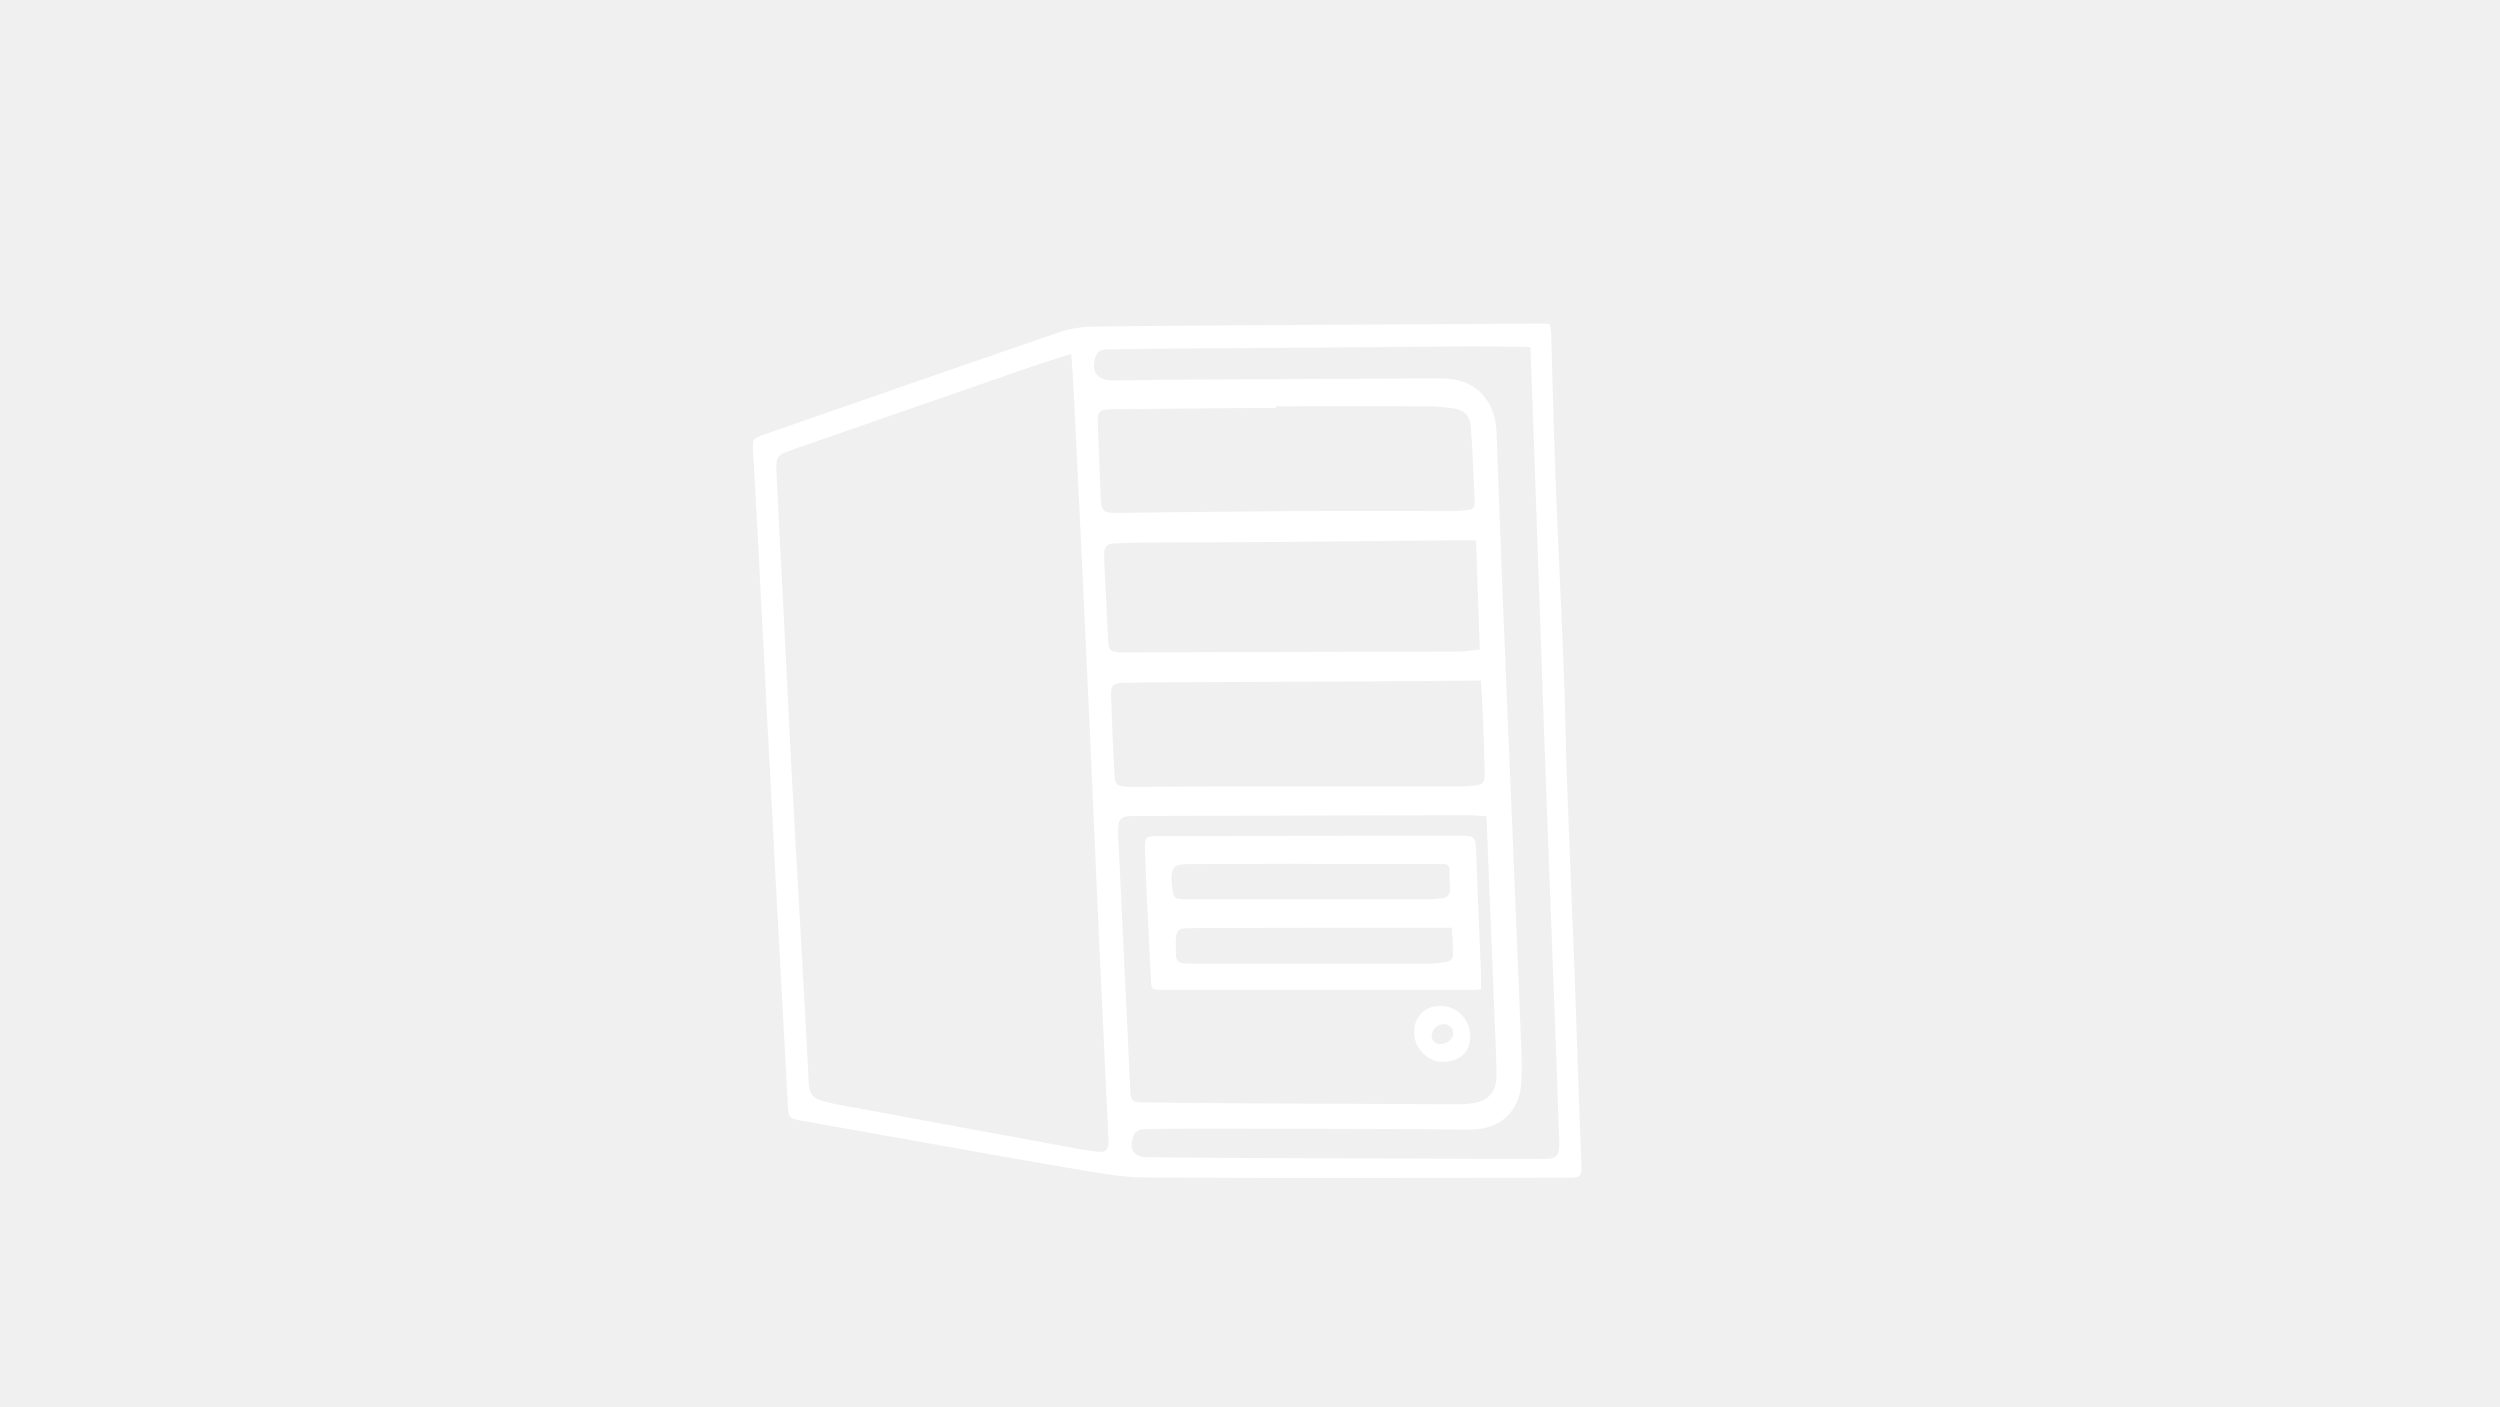
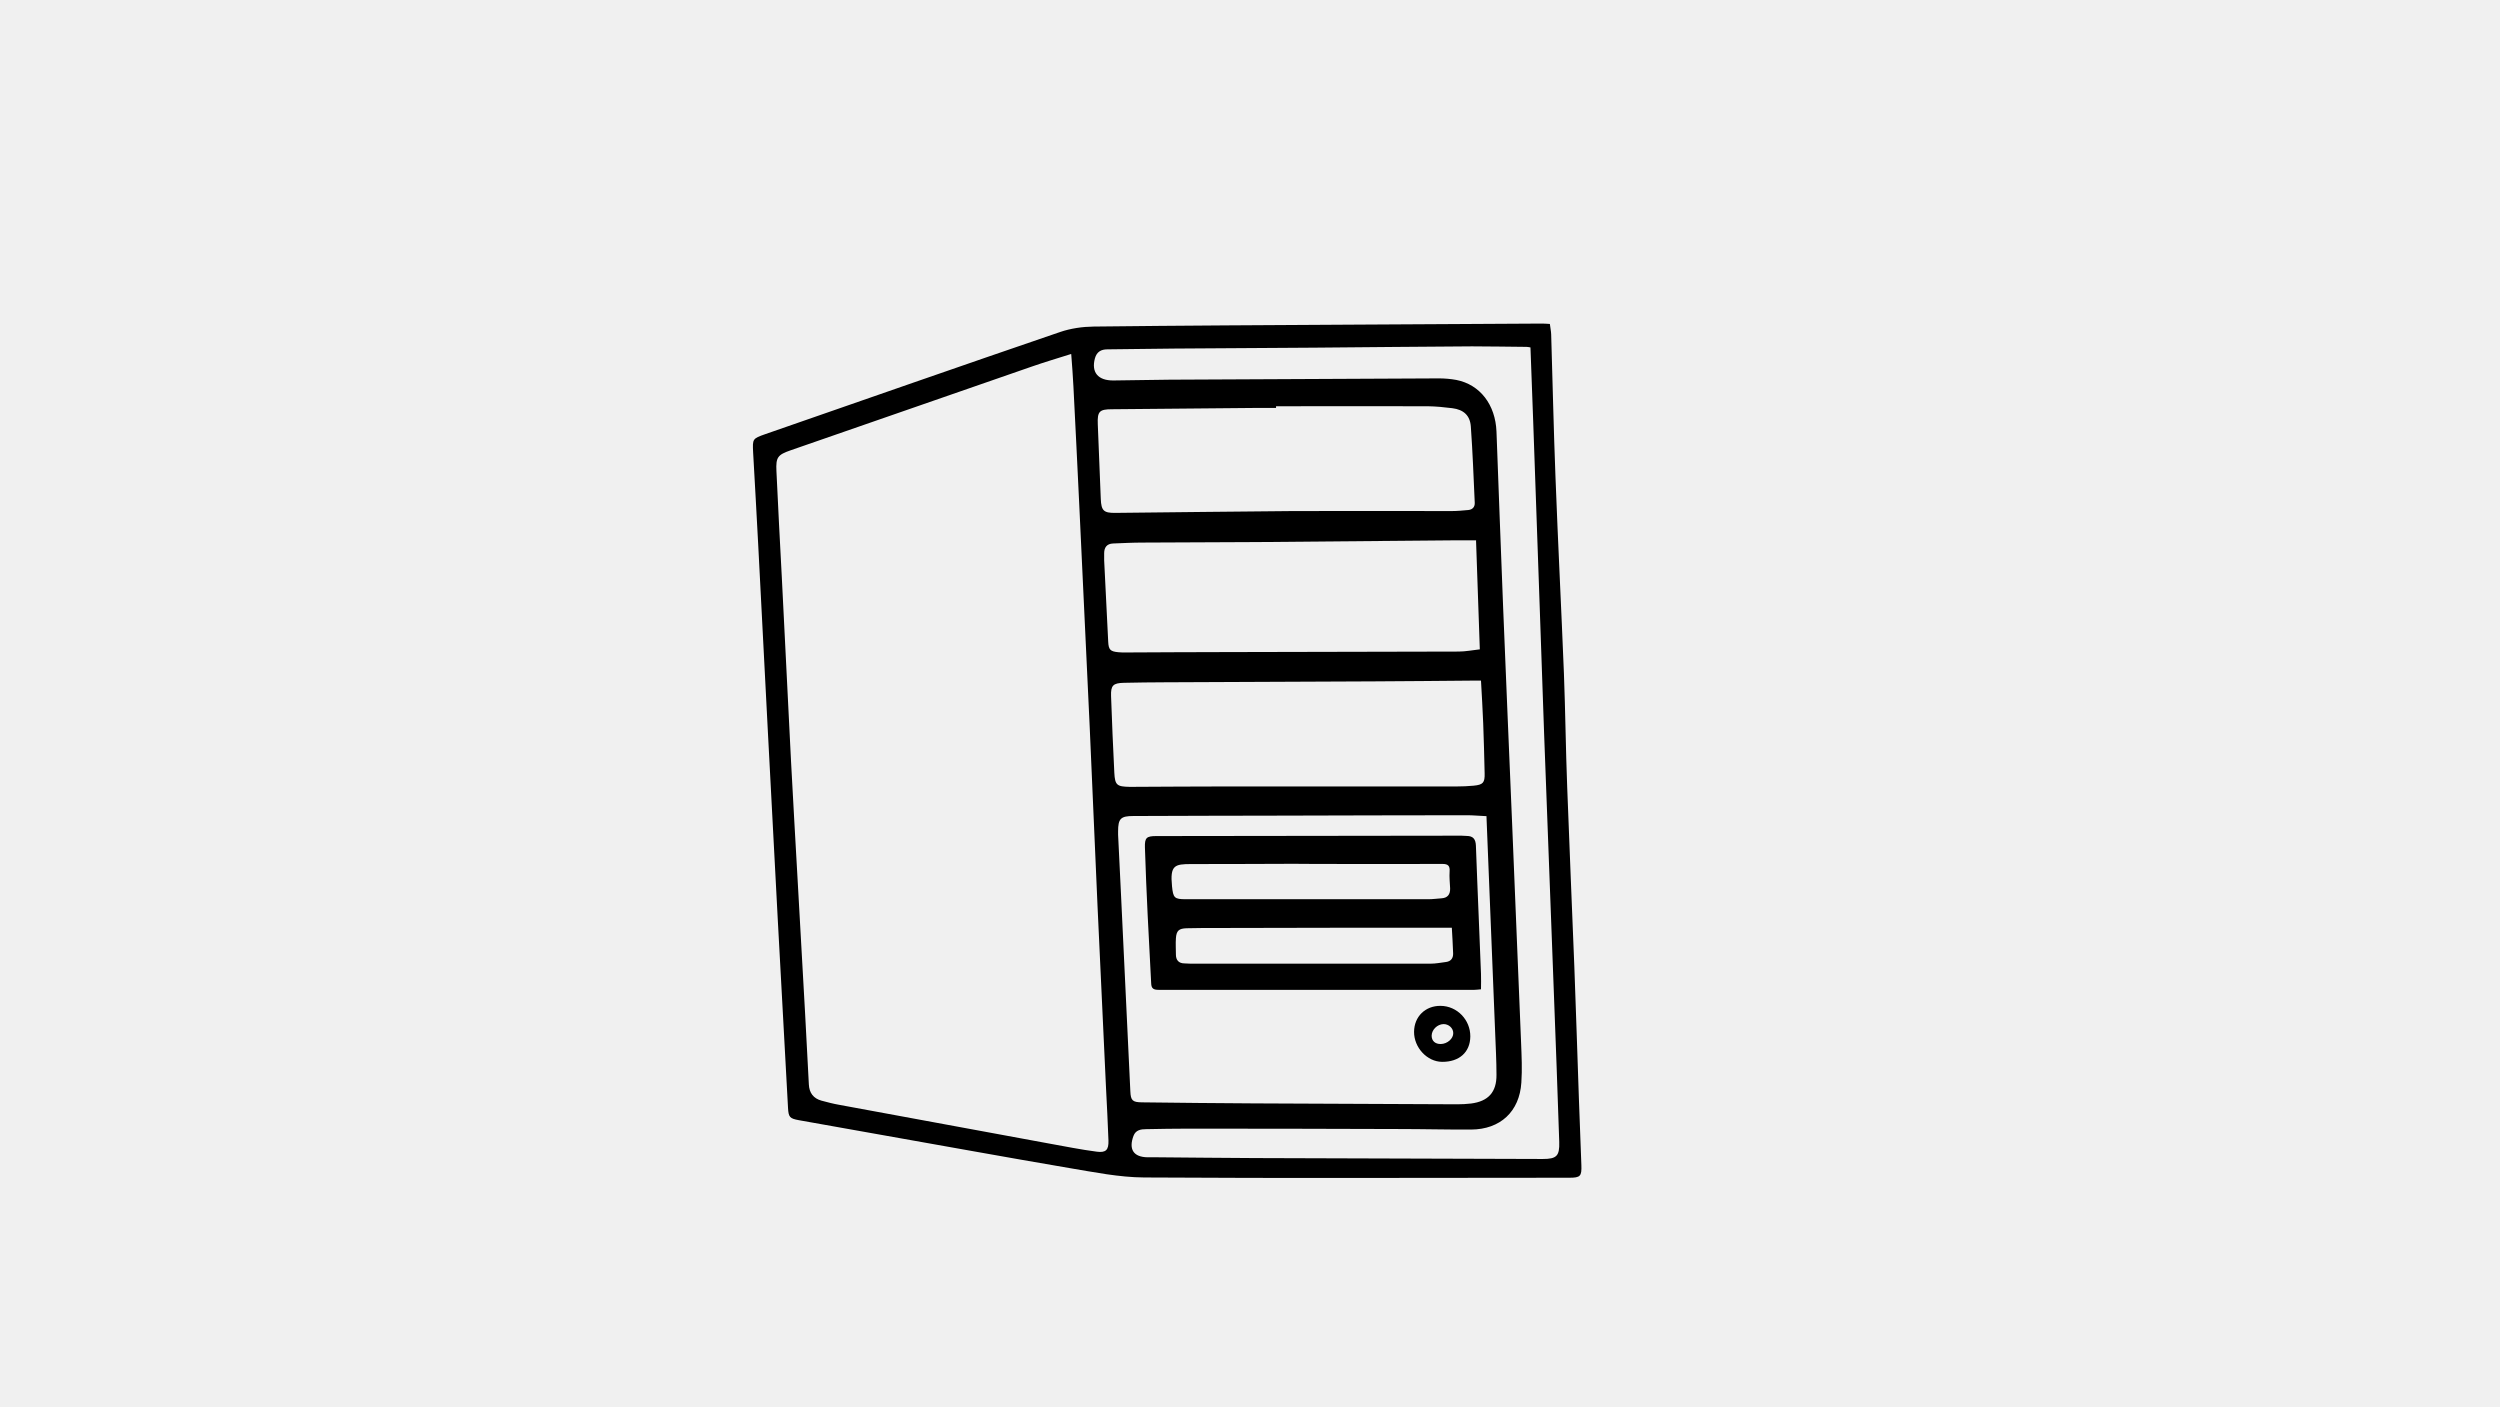
<svg xmlns="http://www.w3.org/2000/svg" id="Layer_1" data-name="Layer 1" version="1.1" viewBox="0 0 1920 1080">
  <defs>
    <style>
      .cls-1 {
-         fill: white;
+         fill: black;
        stroke-width: 0px;
      }
    </style>
  </defs>
  <path class="cls-1" d="M1190.3,248.8c.3,2.8.9,5.3,1,7.9,1.1,36.5,1.9,72.9,3.3,109.4,1.9,50.4,4.5,100.9,6.5,151.3,1.1,29,1.4,58,2.5,86.9,1.7,46.1,3.7,92.2,5.5,138.3,1.3,33.8,2.3,67.6,3.5,101.4.6,17,1.3,34,1.9,50.9.3,8.4-.8,9.6-9.2,9.6-108.8,0-217.7.5-326.5-.2-19.3-.1-38.7-4.1-57.9-7.3-48.2-8.2-96.3-17-144.5-25.5-21-3.7-41.9-7.4-62.9-11.2-7-1.3-7.9-2.3-8.3-9.4-2.7-48.4-5.3-96.8-7.9-145.2-2.6-48.7-5.2-97.5-7.7-146.2-2.5-47.1-4.8-94.2-7.3-141.2-1.2-23.6-2.6-47.2-3.9-70.9-.5-10.4-.5-10.5,9.4-14,75.4-26.2,150.8-52.6,226.3-78.4,8.2-2.8,17.2-4.1,25.9-4.2,67.7-.8,135.3-1.1,203-1.5,47.2-.3,94.3-.6,141.5-.8,1.8,0,3.7.2,5.9.3ZM822.5,271.9c-10.8,3.4-20.5,6.3-30,9.6-61.8,21.4-123.5,42.8-185.2,64.3-10.1,3.5-11.5,5.4-11,16,1.2,27,2.7,53.9,4.1,80.9,2.4,47.2,4.7,94.5,7.1,141.7,1.6,30.6,3.4,61.2,5.1,91.8,1.9,33.9,3.8,67.9,5.7,101.8,1,18.3,2,36.6,2.9,54.9.3,6.4,3.5,10.7,9.7,12.4,4.5,1.2,9,2.4,13.6,3.2,53.7,9.9,107.3,19.8,161,29.7,12.3,2.2,24.5,4.7,36.9,6.3,7,.9,9.1-1.4,8.9-8.5-.5-13.7-1.2-27.3-1.9-40.9-2.2-46.4-4.4-92.8-6.5-139.3-2.1-45.8-3.9-91.5-6-137.3-2.6-56.7-5.3-113.5-8-170.2-1.5-30.5-2.9-60.9-4.5-91.3-.4-8-1-15.9-1.7-25.1ZM1175.3,266.8c-1.3-.2-2.1-.4-2.9-.4-14-.1-28-.4-41.9-.4-40.2.2-80.3.7-120.5,1-36,.3-72,.4-108,.7-17.2.1-34.3.5-51.5.6-4.9,0-8.2,1.9-9.6,6.9-2.9,10.7,2.3,17.1,14.2,17,14.3-.1,28.7-.5,43-.6,69-.4,138-.7,207-1,4.5,0,9,.4,13.4,1.2,18.2,3.6,30,19,30.8,39.7,1.7,44.9,3.3,89.9,5.1,134.8,2.2,56.1,4.7,112.2,7,168.3,2.3,55.4,4.6,110.8,6.8,166.3.4,10.2.9,20.3.2,30.5-1.4,22.3-16.2,36-38.6,36.1-18.5.1-37-.4-55.5-.4-54-.2-108-.3-162-.3-10.7,0-21.3.2-32,.4-4.1,0-8.1.6-9.8,5.2-3.8,10.3,0,16.2,10.8,16.4,2.7,0,5.3,0,8,0,24.8.2,49.7.5,74.5.6,73.7.3,147.3.5,221,.7,10.7,0,13-2.3,12.7-13-1.3-38.8-2.7-77.6-4.2-116.3-2.5-65.6-5-131.2-7.4-196.7-1.3-35.5-2.4-70.9-3.7-106.4-1.5-44.6-3.1-89.2-4.7-133.9-.7-18.9-1.4-37.9-2.1-56.9ZM1141.4,626.8c-5.3-.2-10-.7-14.6-.7-47.7,0-95.3.2-142.9.3-37.8,0-75.6.2-113.5.3-9.7,0-11.7,2-11.7,11.8,0,.8,0,1.7,0,2.5.8,15.8,1.6,31.6,2.3,47.4,2.4,49.9,4.7,99.8,7.1,149.7.3,7.1,1.7,8.4,8.8,8.5,28.5.3,57,.7,85.5.8,52.3.3,104.6.5,156.9.7,3.5,0,7-.2,10.5-.6,13.2-1.7,19.6-8.7,19.5-22,0-10.7-.6-21.3-1-32-1.7-41.4-3.3-82.9-5-124.3-.6-14-1.1-27.9-1.7-42.5ZM1133.8,415c-7,0-13.3,0-19.6,0-49.1.4-98.3.9-147.4,1.3-29.7.2-59.3.2-89,.4-7.7,0-15.3.4-23,.7-4.7.2-6.8,3-6.8,7.5,0,1.8,0,3.7,0,5.5,1,20.8,2,41.6,3.1,62.4.3,6.2,1.6,7.5,7.7,8.1,1.8.2,3.7.2,5.5.2,25.7-.1,51.3-.3,77-.3,59.6-.1,119.3-.2,178.9-.4,5.4,0,10.7-1.1,16.3-1.7-1-28.4-1.9-56-2.9-83.6ZM980,312v1.3c-5.3,0-10.7,0-16,0-36.7.3-73.3.7-110,1-9.7,0-11.3,1.7-10.9,11.5.7,19.1,1.5,38.3,2.3,57.4.4,9,2.2,10.8,11.2,10.7,45.2-.4,90.4-1.1,135.6-1.4,40.8-.2,81.7,0,122.5,0,4.3,0,8.6-.4,12.9-.8,3.4-.3,5.2-2.5,5-5.7-.9-19.5-1.6-38.9-3-58.4-.6-8.6-5.6-13-14.2-14.1-6.3-.8-12.6-1.4-18.9-1.5-38.8-.1-77.7,0-116.5,0ZM1137.3,522.7c-2.2,0-3.8,0-5.4,0-25.7.2-51.3.5-76.9.6-53.5.3-106.9.4-160.4.7-10.5,0-21,.2-31.5.4-8.2.2-10.1,2-9.8,10.2.7,19.6,1.5,39.3,2.5,58.9.5,9.5,2,10.6,11.6,10.8,1,0,2,0,3,0,23.5-.1,47-.3,70.5-.3,59.3,0,118.6,0,177.9,0,4.3,0,8.7-.2,13-.6,7.2-.7,8.6-2.3,8.4-9.5-.3-12.8-.6-25.6-1.1-38.4-.4-10.8-1.1-21.5-1.7-32.8Z" />
  <path class="cls-1" d="M1137.2,759.8c-2.3.2-3.7.4-4.9.4-80.8,0-161.6,0-242.4,0-3.9,0-5.7-.9-5.8-5.1-.8-17.5-1.9-34.9-2.7-52.4-.8-17.3-1.6-34.6-2.1-51.9-.2-7.4,1.2-8.7,8.7-8.7,78.1-.1,156.3-.2,234.4-.3,1.3,0,2.7.2,4,.2,5,0,6.9,2.5,7.1,7.5.6,17.8,1.4,35.6,2.1,53.4.6,15,1.2,30,1.8,44.9.2,3.9,0,7.9,0,12ZM1009.4,663.5h0c-5.3-.1-10.7-.1-16-.1-26.2,0-52.3.3-78.5.2-12.8,0-16.4.9-14.8,17,.9,9,1.8,10,10.6,10,62.2,0,124.3,0,186.5,0,3.3,0,6.6-.5,9.9-.7,4.8-.3,6.7-3.1,6.6-7.6-.2-4.3-.7-8.7-.4-13,.3-4.3-1.1-5.8-5.5-5.8-32.8.2-65.7,0-98.5,0ZM1115,712.5h-5.3c-58.6,0-117.3,0-175.9.2-7.5,0-15,0-22.5.2-6,.2-7.8,1.9-8.2,7.7-.3,4.1,0,8.3,0,12.5s2.1,6.8,6.7,6.8c1.5,0,3,.2,4.5.2,61.5,0,123,0,184.4,0,4,0,7.9-.8,11.9-1.3,3.8-.5,5.5-3,5.4-6.6-.2-6.3-.6-12.6-1-19.8Z" />
  <path class="cls-1" d="M1106.4,772.5c12.7.1,22.9,10.8,22.8,23.5-.1,12.1-8.5,19.6-21.7,19.5-11.5-.1-21.6-11-21.5-23.1.1-11.7,8.7-20,20.3-19.9ZM1116.1,793.4c0-3.8-3.5-7-7.6-6.9-4.7.2-8.9,4.3-9,8.9,0,4,2.7,6.5,7.1,6.4,5-.1,9.6-4.2,9.5-8.4Z" />
</svg>
